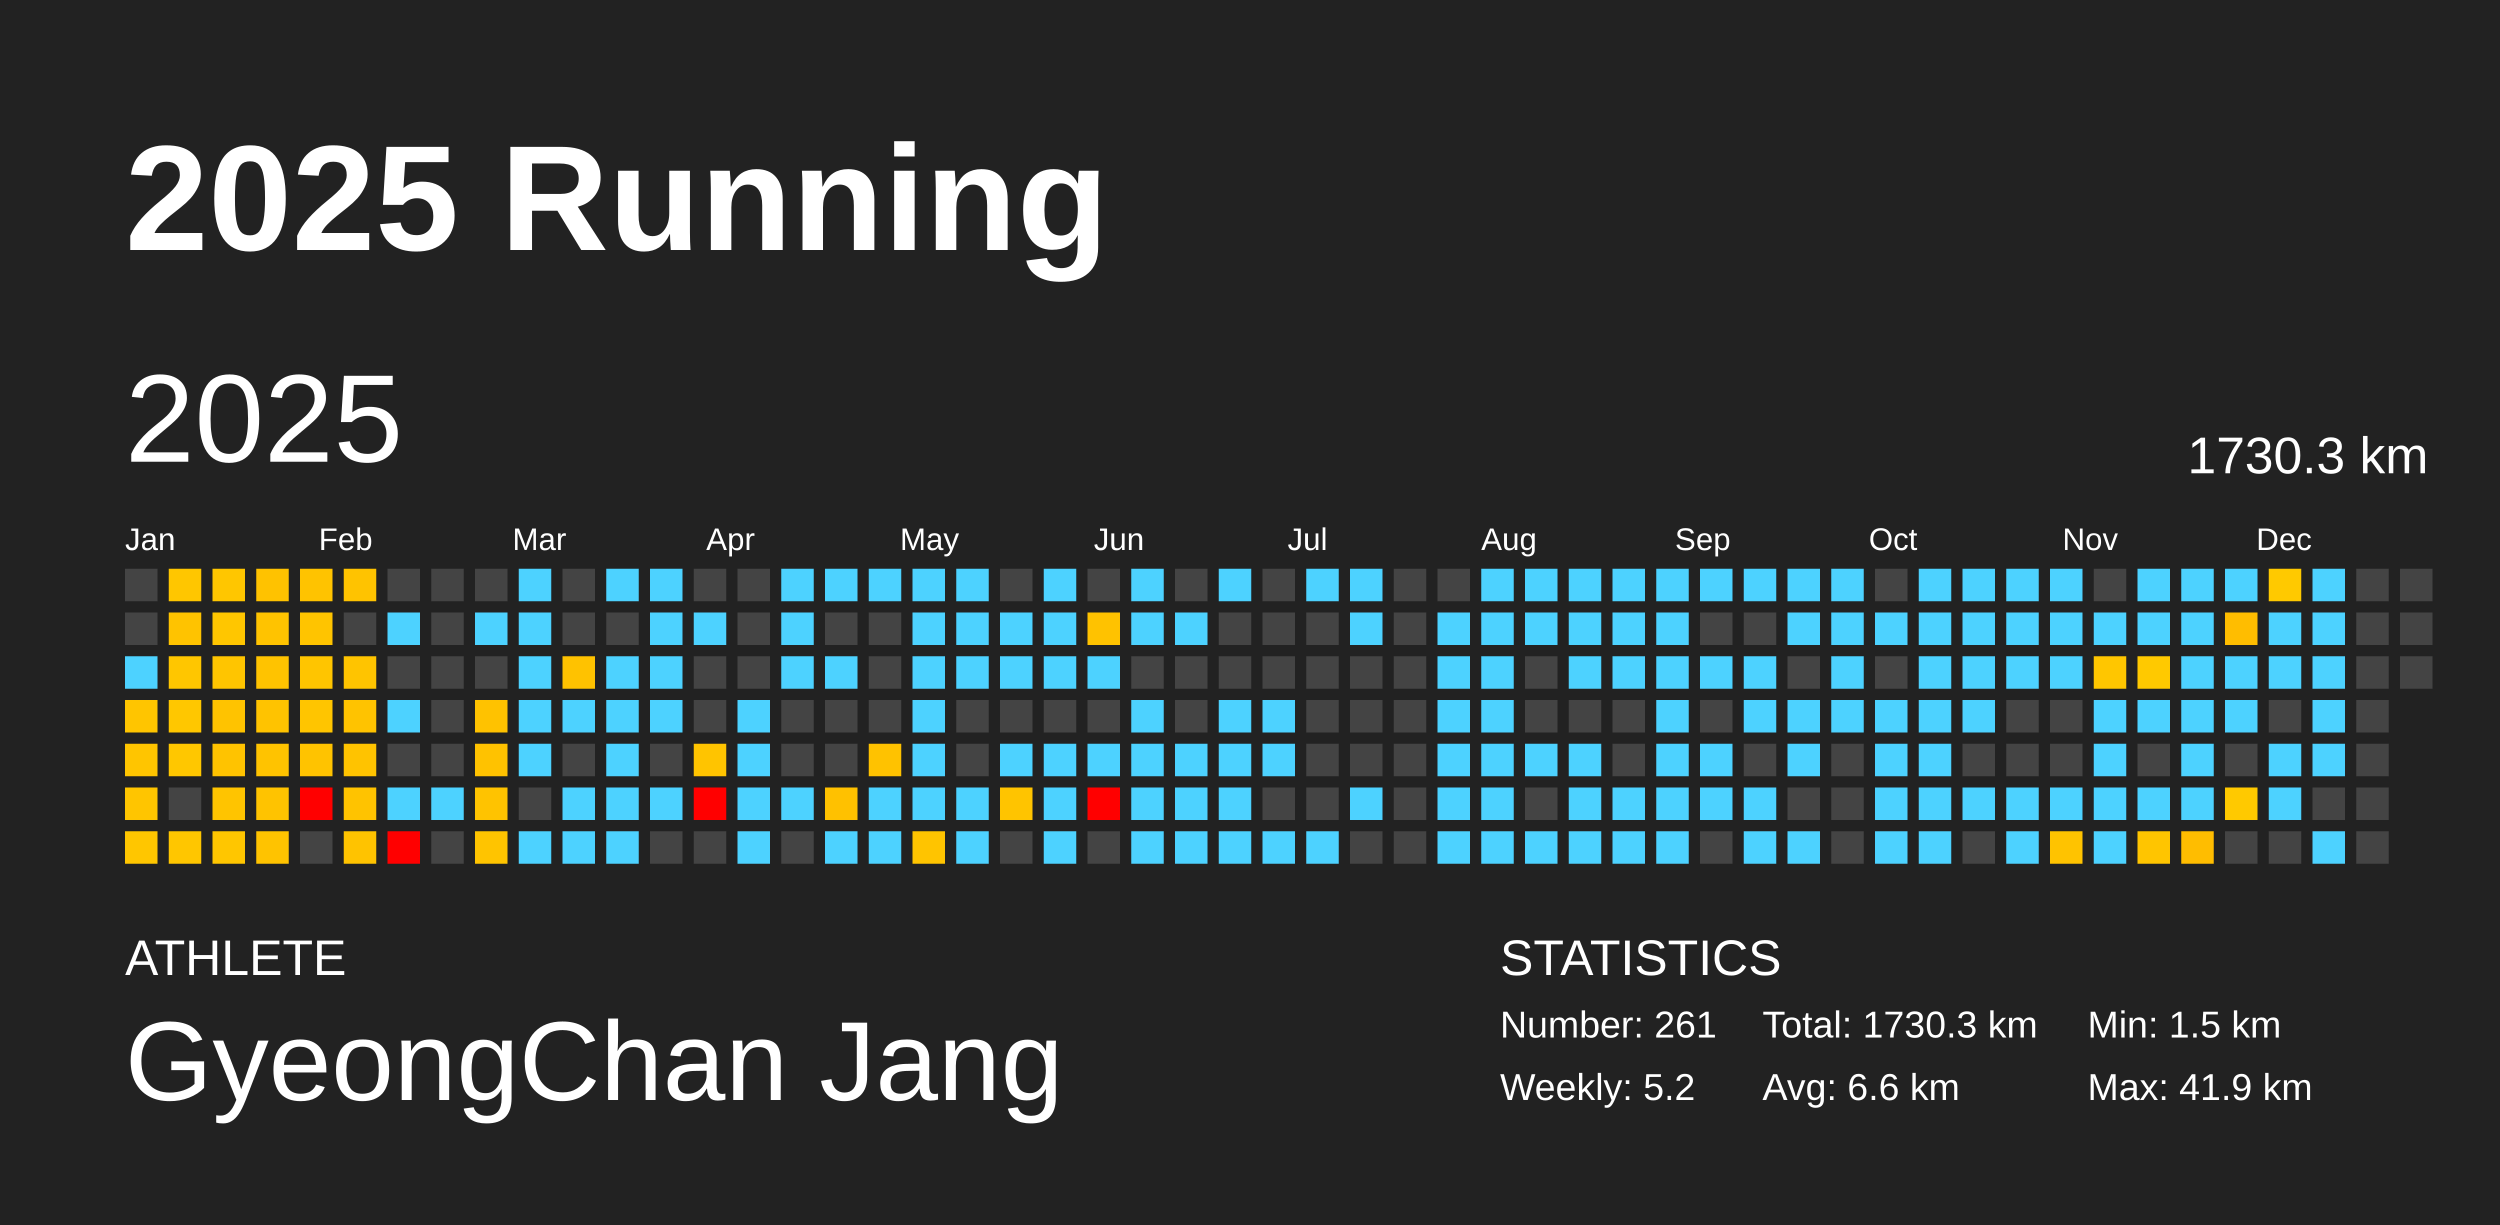
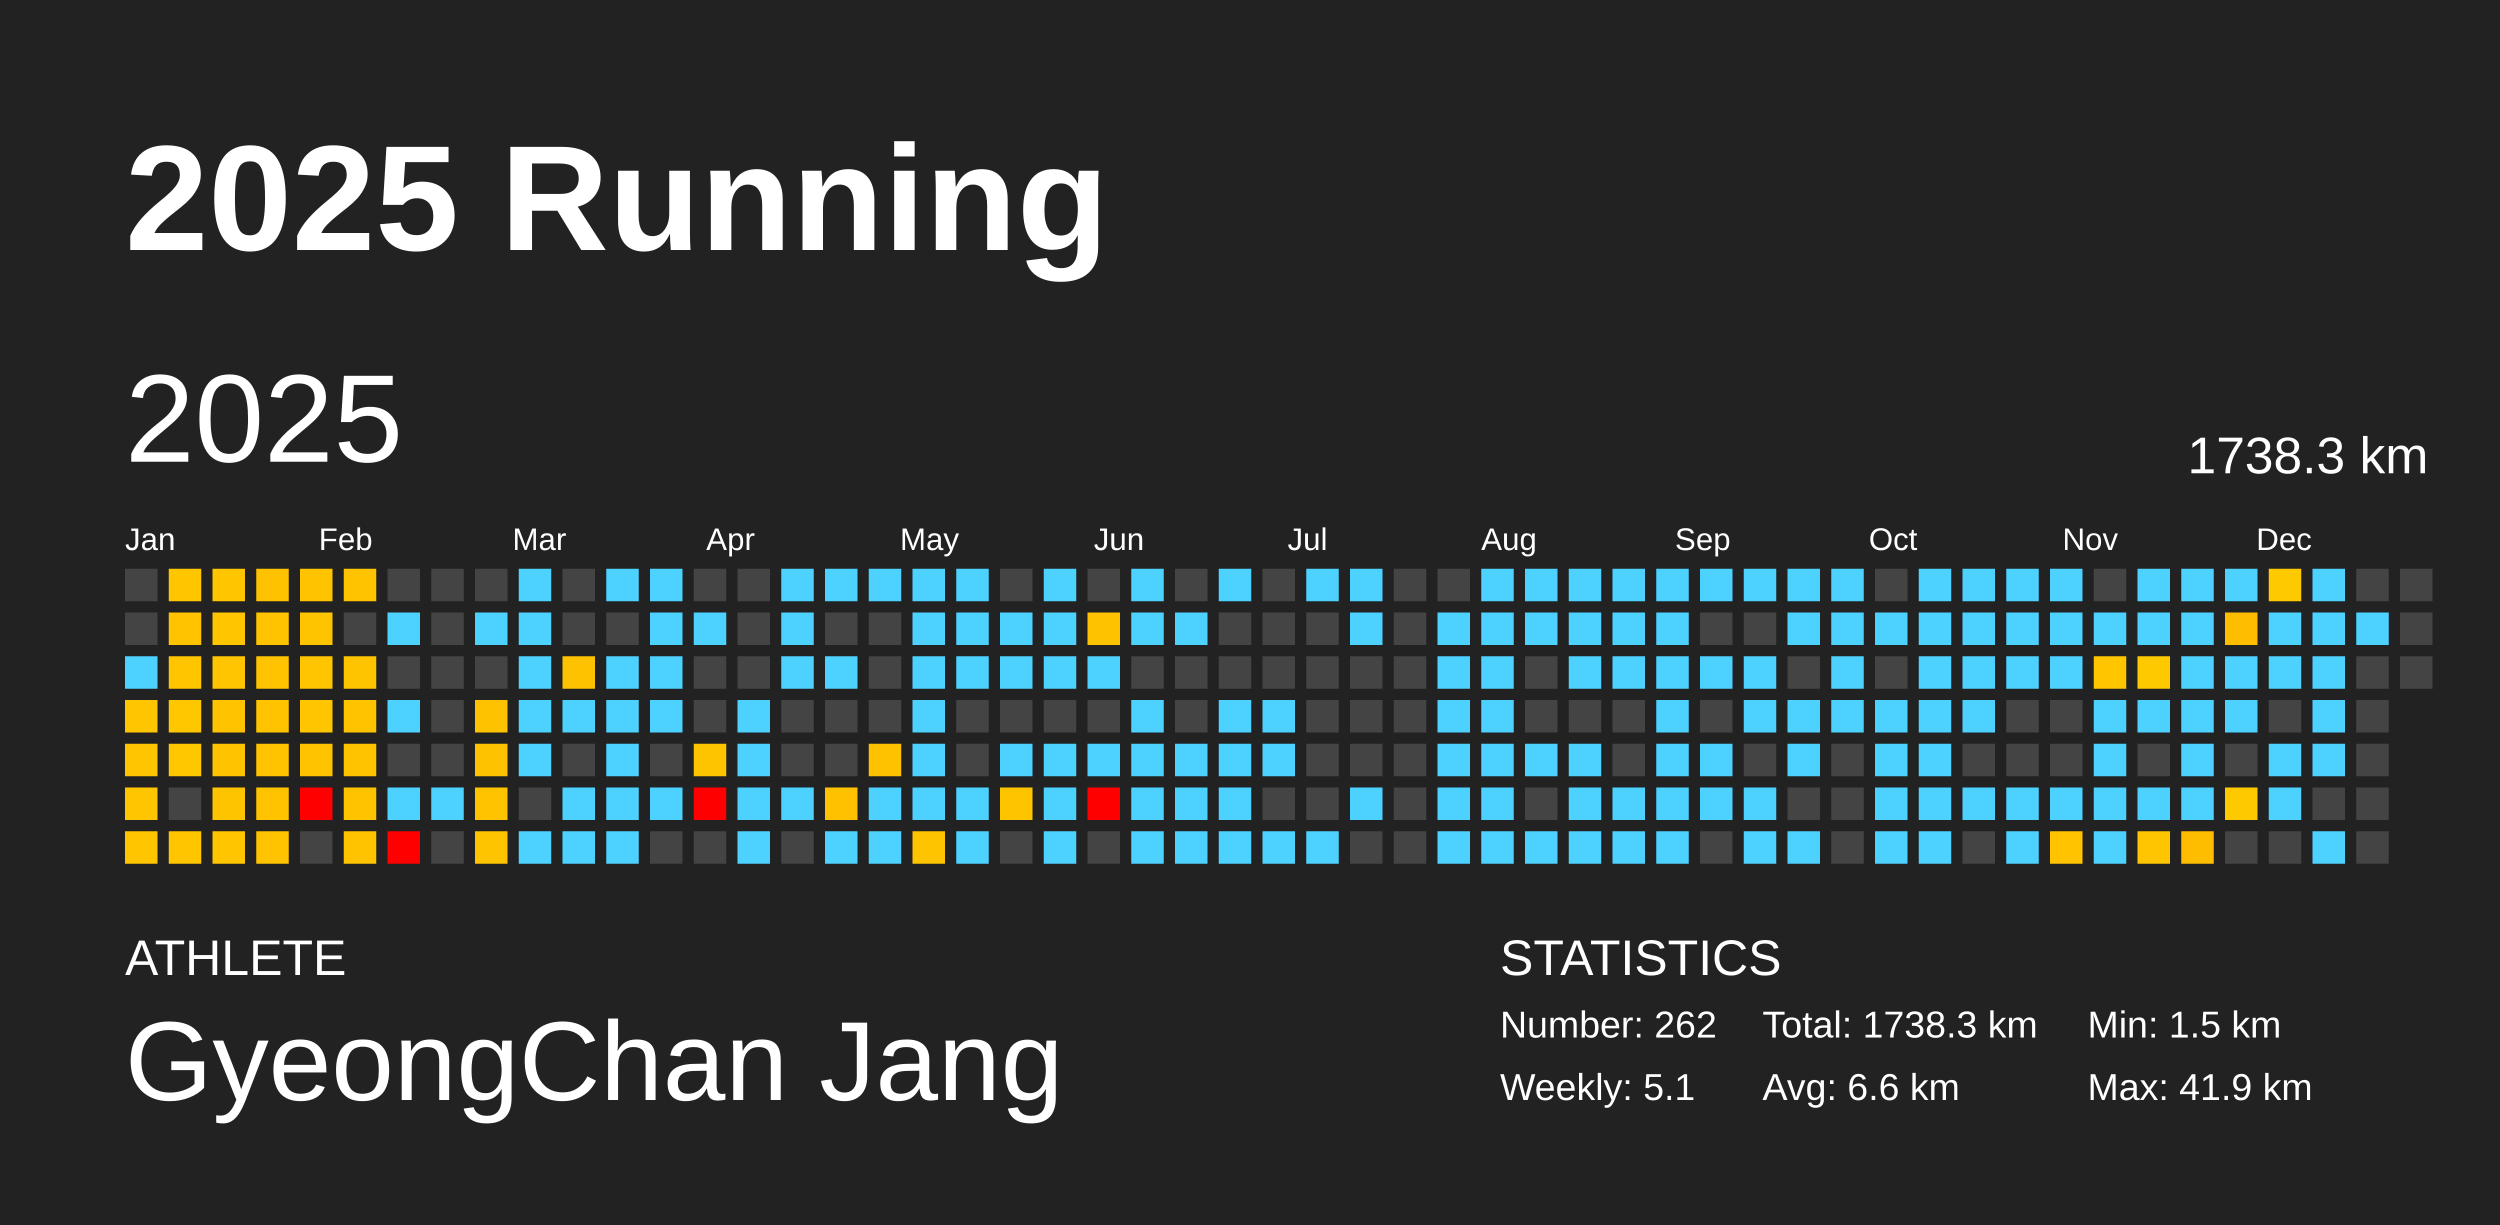
<svg xmlns="http://www.w3.org/2000/svg" baseProfile="full" height="98mm" version="1.1" viewBox="0,0,200,98" width="200mm">
  <defs />
  <rect fill="#222222" height="98" width="200" x="0" y="0" />
  <text fill="#FFFFFF" style="font-size:12px; font-family:Arial; font-weight:bold;" x="10" y="20">2025 Running</text>
  <text fill="#FFFFFF" style="font-size:4px; font-family:Arial" x="10" y="78">ATHLETE</text>
  <text fill="#FFFFFF" style="font-size:9px; font-family:Arial" x="10" y="88">GyeongChan Jang</text>
  <text fill="#FFFFFF" style="font-size:4px; font-family:Arial" x="120" y="78">STATISTICS</text>
-   <text fill="#FFFFFF" style="font-size:3px; font-family:Arial" x="120" y="83">Number: 261</text>
-   <text fill="#FFFFFF" style="font-size:3px; font-family:Arial" x="120" y="88">Weekly: 5.2</text>
-   <text fill="#FFFFFF" style="font-size:3px; font-family:Arial" x="141" y="83">Total: 1730.3 km</text>
+   <text fill="#FFFFFF" style="font-size:3px; font-family:Arial" x="120" y="83">Number: 262</text>
+   <text fill="#FFFFFF" style="font-size:3px; font-family:Arial" x="120" y="88">Weekly: 5.1</text>
+   <text fill="#FFFFFF" style="font-size:3px; font-family:Arial" x="141" y="83">Total: 1738.3 km</text>
  <text fill="#FFFFFF" style="font-size:3px; font-family:Arial" x="141" y="88">Avg: 6.6 km</text>
  <text fill="#FFFFFF" style="font-size:3px; font-family:Arial" x="167" y="83">Min: 1.5 km</text>
  <text fill="#FFFFFF" style="font-size:3px; font-family:Arial" x="167" y="88">Max: 41.9 km</text>
  <text dominant-baseline="hanging" fill="#FFFFFF" style="font-size:10.0px; font-family:Arial;" x="10" y="30">2025</text>
-   <text dominant-baseline="hanging" fill="#FFFFFF" style="font-size:4.125px; font-family:Arial;" x="175" y="35">1730.3 km</text>
+   <text dominant-baseline="hanging" fill="#FFFFFF" style="font-size:4.125px; font-family:Arial;" x="175" y="35">1738.3 km</text>
  <text fill="#FFFFFF" style="font-size:2.5px; font-family:Arial" x="10.0" y="44">Jan</text>
  <text fill="#FFFFFF" style="font-size:2.5px; font-family:Arial" x="25.5" y="44">Feb</text>
  <text fill="#FFFFFF" style="font-size:2.5px; font-family:Arial" x="41.0" y="44">Mar</text>
  <text fill="#FFFFFF" style="font-size:2.5px; font-family:Arial" x="56.5" y="44">Apr</text>
  <text fill="#FFFFFF" style="font-size:2.5px; font-family:Arial" x="72.0" y="44">May</text>
  <text fill="#FFFFFF" style="font-size:2.5px; font-family:Arial" x="87.5" y="44">Jun</text>
  <text fill="#FFFFFF" style="font-size:2.5px; font-family:Arial" x="103.0" y="44">Jul</text>
  <text fill="#FFFFFF" style="font-size:2.5px; font-family:Arial" x="118.5" y="44">Aug</text>
  <text fill="#FFFFFF" style="font-size:2.5px; font-family:Arial" x="134.0" y="44">Sep</text>
  <text fill="#FFFFFF" style="font-size:2.5px; font-family:Arial" x="149.5" y="44">Oct</text>
  <text fill="#FFFFFF" style="font-size:2.5px; font-family:Arial" x="165.0" y="44">Nov</text>
  <text fill="#FFFFFF" style="font-size:2.5px; font-family:Arial" x="180.5" y="44">Dec</text>
  <rect fill="#444444" height="2.6" width="2.6" x="10.0" y="45.5" />
  <rect fill="#444444" height="2.6" width="2.6" x="10.0" y="49.0" />
  <rect fill="#4dd2ff" height="2.6" width="2.6" x="10.0" y="52.5" />
  <rect fill="#ffc500" height="2.6" width="2.6" x="10.0" y="56.0" />
  <rect fill="#ffc500" height="2.6" width="2.6" x="10.0" y="59.5" />
  <rect fill="#ffc500" height="2.6" width="2.6" x="10.0" y="63.0" />
  <rect fill="#ffc600" height="2.6" width="2.6" x="10.0" y="66.5" />
  <rect fill="#ffc600" height="2.6" width="2.6" x="13.5" y="45.5" />
  <rect fill="#ffc300" height="2.6" width="2.6" x="13.5" y="49.0" />
  <rect fill="#ffc600" height="2.6" width="2.6" x="13.5" y="52.5" />
  <rect fill="#ffc700" height="2.6" width="2.6" x="13.5" y="56.0" />
  <rect fill="#ffc700" height="2.6" width="2.6" x="13.5" y="59.5" />
  <rect fill="#444444" height="2.6" width="2.6" x="13.5" y="63.0" />
  <rect fill="#ffc600" height="2.6" width="2.6" x="13.5" y="66.5" />
  <rect fill="#ffc600" height="2.6" width="2.6" x="17.0" y="45.5" />
  <rect fill="#ffc600" height="2.6" width="2.6" x="17.0" y="49.0" />
  <rect fill="#ffc500" height="2.6" width="2.6" x="17.0" y="52.5" />
  <rect fill="#ffc300" height="2.6" width="2.6" x="17.0" y="56.0" />
  <rect fill="#ffc300" height="2.6" width="2.6" x="17.0" y="59.5" />
  <rect fill="#ffc400" height="2.6" width="2.6" x="17.0" y="63.0" />
  <rect fill="#ffc600" height="2.6" width="2.6" x="17.0" y="66.5" />
  <rect fill="#ffc200" height="2.6" width="2.6" x="20.5" y="45.5" />
  <rect fill="#ffc300" height="2.6" width="2.6" x="20.5" y="49.0" />
  <rect fill="#ffc300" height="2.6" width="2.6" x="20.5" y="52.5" />
  <rect fill="#ffc300" height="2.6" width="2.6" x="20.5" y="56.0" />
  <rect fill="#ffc300" height="2.6" width="2.6" x="20.5" y="59.5" />
  <rect fill="#ffc300" height="2.6" width="2.6" x="20.5" y="63.0" />
  <rect fill="#ffc300" height="2.6" width="2.6" x="20.5" y="66.5" />
  <rect fill="#ffc300" height="2.6" width="2.6" x="24.0" y="45.5" />
  <rect fill="#ffc400" height="2.6" width="2.6" x="24.0" y="49.0" />
  <rect fill="#ffc500" height="2.6" width="2.6" x="24.0" y="52.5" />
  <rect fill="#ffc500" height="2.6" width="2.6" x="24.0" y="56.0" />
  <rect fill="#ffc300" height="2.6" width="2.6" x="24.0" y="59.5" />
  <rect fill="red" height="2.6" width="2.6" x="24.0" y="63.0" />
  <rect fill="#444444" height="2.6" width="2.6" x="24.0" y="66.5" />
  <rect fill="#ffc300" height="2.6" width="2.6" x="27.5" y="45.5" />
  <rect fill="#444444" height="2.6" width="2.6" x="27.5" y="49.0" />
  <rect fill="#ffc400" height="2.6" width="2.6" x="27.5" y="52.5" />
  <rect fill="#ffc300" height="2.6" width="2.6" x="27.5" y="56.0" />
  <rect fill="#ffc300" height="2.6" width="2.6" x="27.5" y="59.5" />
  <rect fill="#ffc300" height="2.6" width="2.6" x="27.5" y="63.0" />
  <rect fill="#ffc300" height="2.6" width="2.6" x="27.5" y="66.5" />
  <rect fill="#444444" height="2.6" width="2.6" x="31.0" y="45.5" />
  <rect fill="#4dd2ff" height="2.6" width="2.6" x="31.0" y="49.0" />
  <rect fill="#444444" height="2.6" width="2.6" x="31.0" y="52.5" />
  <rect fill="#4dd2ff" height="2.6" width="2.6" x="31.0" y="56.0" />
  <rect fill="#444444" height="2.6" width="2.6" x="31.0" y="59.5" />
  <rect fill="#4dd2ff" height="2.6" width="2.6" x="31.0" y="63.0" />
  <rect fill="red" height="2.6" width="2.6" x="31.0" y="66.5" />
  <rect fill="#444444" height="2.6" width="2.6" x="34.5" y="45.5" />
  <rect fill="#444444" height="2.6" width="2.6" x="34.5" y="49.0" />
  <rect fill="#444444" height="2.6" width="2.6" x="34.5" y="52.5" />
  <rect fill="#444444" height="2.6" width="2.6" x="34.5" y="56.0" />
  <rect fill="#444444" height="2.6" width="2.6" x="34.5" y="59.5" />
  <rect fill="#4dd2ff" height="2.6" width="2.6" x="34.5" y="63.0" />
  <rect fill="#444444" height="2.6" width="2.6" x="34.5" y="66.5" />
  <rect fill="#444444" height="2.6" width="2.6" x="38.0" y="45.5" />
  <rect fill="#4dd2ff" height="2.6" width="2.6" x="38.0" y="49.0" />
  <rect fill="#444444" height="2.6" width="2.6" x="38.0" y="52.5" />
  <rect fill="#ffc200" height="2.6" width="2.6" x="38.0" y="56.0" />
  <rect fill="#ffc200" height="2.6" width="2.6" x="38.0" y="59.5" />
  <rect fill="#ffc300" height="2.6" width="2.6" x="38.0" y="63.0" />
  <rect fill="#ffc400" height="2.6" width="2.6" x="38.0" y="66.5" />
  <rect fill="#4dd2ff" height="2.6" width="2.6" x="41.5" y="45.5" />
  <rect fill="#4dd2ff" height="2.6" width="2.6" x="41.5" y="49.0" />
  <rect fill="#4dd2ff" height="2.6" width="2.6" x="41.5" y="52.5" />
  <rect fill="#4dd2ff" height="2.6" width="2.6" x="41.5" y="56.0" />
  <rect fill="#4dd2ff" height="2.6" width="2.6" x="41.5" y="59.5" />
  <rect fill="#444444" height="2.6" width="2.6" x="41.5" y="63.0" />
  <rect fill="#4dd2ff" height="2.6" width="2.6" x="41.5" y="66.5" />
  <rect fill="#444444" height="2.6" width="2.6" x="45.0" y="45.5" />
  <rect fill="#444444" height="2.6" width="2.6" x="45.0" y="49.0" />
  <rect fill="#ffc200" height="2.6" width="2.6" x="45.0" y="52.5" />
  <rect fill="#4dd2ff" height="2.6" width="2.6" x="45.0" y="56.0" />
  <rect fill="#444444" height="2.6" width="2.6" x="45.0" y="59.5" />
  <rect fill="#4dd2ff" height="2.6" width="2.6" x="45.0" y="63.0" />
  <rect fill="#4dd2ff" height="2.6" width="2.6" x="45.0" y="66.5" />
  <rect fill="#4dd2ff" height="2.6" width="2.6" x="48.5" y="45.5" />
  <rect fill="#444444" height="2.6" width="2.6" x="48.5" y="49.0" />
  <rect fill="#4dd2ff" height="2.6" width="2.6" x="48.5" y="52.5" />
  <rect fill="#4dd2ff" height="2.6" width="2.6" x="48.5" y="56.0" />
  <rect fill="#4dd2ff" height="2.6" width="2.6" x="48.5" y="59.5" />
  <rect fill="#4dd2ff" height="2.6" width="2.6" x="48.5" y="63.0" />
  <rect fill="#4dd2ff" height="2.6" width="2.6" x="48.5" y="66.5" />
  <rect fill="#4dd2ff" height="2.6" width="2.6" x="52.0" y="45.5" />
  <rect fill="#4dd2ff" height="2.6" width="2.6" x="52.0" y="49.0" />
  <rect fill="#4dd2ff" height="2.6" width="2.6" x="52.0" y="52.5" />
  <rect fill="#4dd2ff" height="2.6" width="2.6" x="52.0" y="56.0" />
  <rect fill="#444444" height="2.6" width="2.6" x="52.0" y="59.5" />
  <rect fill="#4dd2ff" height="2.6" width="2.6" x="52.0" y="63.0" />
  <rect fill="#444444" height="2.6" width="2.6" x="52.0" y="66.5" />
  <rect fill="#444444" height="2.6" width="2.6" x="55.5" y="45.5" />
  <rect fill="#4dd2ff" height="2.6" width="2.6" x="55.5" y="49.0" />
  <rect fill="#444444" height="2.6" width="2.6" x="55.5" y="52.5" />
  <rect fill="#444444" height="2.6" width="2.6" x="55.5" y="56.0" />
  <rect fill="#ffc400" height="2.6" width="2.6" x="55.5" y="59.5" />
  <rect fill="red" height="2.6" width="2.6" x="55.5" y="63.0" />
  <rect fill="#444444" height="2.6" width="2.6" x="55.5" y="66.5" />
  <rect fill="#444444" height="2.6" width="2.6" x="59.0" y="45.5" />
  <rect fill="#444444" height="2.6" width="2.6" x="59.0" y="49.0" />
  <rect fill="#444444" height="2.6" width="2.6" x="59.0" y="52.5" />
  <rect fill="#4dd2ff" height="2.6" width="2.6" x="59.0" y="56.0" />
  <rect fill="#4dd2ff" height="2.6" width="2.6" x="59.0" y="59.5" />
  <rect fill="#4dd2ff" height="2.6" width="2.6" x="59.0" y="63.0" />
  <rect fill="#4dd2ff" height="2.6" width="2.6" x="59.0" y="66.5" />
  <rect fill="#4dd2ff" height="2.6" width="2.6" x="62.5" y="45.5" />
  <rect fill="#4dd2ff" height="2.6" width="2.6" x="62.5" y="49.0" />
  <rect fill="#4dd2ff" height="2.6" width="2.6" x="62.5" y="52.5" />
  <rect fill="#444444" height="2.6" width="2.6" x="62.5" y="56.0" />
  <rect fill="#444444" height="2.6" width="2.6" x="62.5" y="59.5" />
  <rect fill="#4dd2ff" height="2.6" width="2.6" x="62.5" y="63.0" />
  <rect fill="#444444" height="2.6" width="2.6" x="62.5" y="66.5" />
  <rect fill="#4dd2ff" height="2.6" width="2.6" x="66.0" y="45.5" />
  <rect fill="#444444" height="2.6" width="2.6" x="66.0" y="49.0" />
  <rect fill="#4dd2ff" height="2.6" width="2.6" x="66.0" y="52.5" />
  <rect fill="#444444" height="2.6" width="2.6" x="66.0" y="56.0" />
  <rect fill="#444444" height="2.6" width="2.6" x="66.0" y="59.5" />
  <rect fill="#ffc100" height="2.6" width="2.6" x="66.0" y="63.0" />
  <rect fill="#4dd2ff" height="2.6" width="2.6" x="66.0" y="66.5" />
  <rect fill="#4dd2ff" height="2.6" width="2.6" x="69.5" y="45.5" />
  <rect fill="#444444" height="2.6" width="2.6" x="69.5" y="49.0" />
  <rect fill="#444444" height="2.6" width="2.6" x="69.5" y="52.5" />
  <rect fill="#444444" height="2.6" width="2.6" x="69.5" y="56.0" />
  <rect fill="#ffc200" height="2.6" width="2.6" x="69.5" y="59.5" />
  <rect fill="#4dd2ff" height="2.6" width="2.6" x="69.5" y="63.0" />
  <rect fill="#4dd2ff" height="2.6" width="2.6" x="69.5" y="66.5" />
  <rect fill="#4dd2ff" height="2.6" width="2.6" x="73.0" y="45.5" />
  <rect fill="#4dd2ff" height="2.6" width="2.6" x="73.0" y="49.0" />
  <rect fill="#4dd2ff" height="2.6" width="2.6" x="73.0" y="52.5" />
  <rect fill="#4dd2ff" height="2.6" width="2.6" x="73.0" y="56.0" />
  <rect fill="#4dd2ff" height="2.6" width="2.6" x="73.0" y="59.5" />
  <rect fill="#4dd2ff" height="2.6" width="2.6" x="73.0" y="63.0" />
  <rect fill="#ffc400" height="2.6" width="2.6" x="73.0" y="66.5" />
  <rect fill="#4dd2ff" height="2.6" width="2.6" x="76.5" y="45.5" />
  <rect fill="#4dd2ff" height="2.6" width="2.6" x="76.5" y="49.0" />
  <rect fill="#4dd2ff" height="2.6" width="2.6" x="76.5" y="52.5" />
  <rect fill="#444444" height="2.6" width="2.6" x="76.5" y="56.0" />
  <rect fill="#444444" height="2.6" width="2.6" x="76.5" y="59.5" />
  <rect fill="#4dd2ff" height="2.6" width="2.6" x="76.5" y="63.0" />
  <rect fill="#4dd2ff" height="2.6" width="2.6" x="76.5" y="66.5" />
  <rect fill="#444444" height="2.6" width="2.6" x="80.0" y="45.5" />
  <rect fill="#4dd2ff" height="2.6" width="2.6" x="80.0" y="49.0" />
  <rect fill="#4dd2ff" height="2.6" width="2.6" x="80.0" y="52.5" />
  <rect fill="#444444" height="2.6" width="2.6" x="80.0" y="56.0" />
  <rect fill="#4dd2ff" height="2.6" width="2.6" x="80.0" y="59.5" />
  <rect fill="#ffc400" height="2.6" width="2.6" x="80.0" y="63.0" />
  <rect fill="#444444" height="2.6" width="2.6" x="80.0" y="66.5" />
  <rect fill="#4dd2ff" height="2.6" width="2.6" x="83.5" y="45.5" />
  <rect fill="#4dd2ff" height="2.6" width="2.6" x="83.5" y="49.0" />
  <rect fill="#4dd2ff" height="2.6" width="2.6" x="83.5" y="52.5" />
  <rect fill="#444444" height="2.6" width="2.6" x="83.5" y="56.0" />
  <rect fill="#4dd2ff" height="2.6" width="2.6" x="83.5" y="59.5" />
  <rect fill="#4dd2ff" height="2.6" width="2.6" x="83.5" y="63.0" />
  <rect fill="#4dd2ff" height="2.6" width="2.6" x="83.5" y="66.5" />
  <rect fill="#444444" height="2.6" width="2.6" x="87.0" y="45.5" />
  <rect fill="#ffc200" height="2.6" width="2.6" x="87.0" y="49.0" />
  <rect fill="#4dd2ff" height="2.6" width="2.6" x="87.0" y="52.5" />
  <rect fill="#444444" height="2.6" width="2.6" x="87.0" y="56.0" />
  <rect fill="#4dd2ff" height="2.6" width="2.6" x="87.0" y="59.5" />
  <rect fill="red" height="2.6" width="2.6" x="87.0" y="63.0" />
  <rect fill="#444444" height="2.6" width="2.6" x="87.0" y="66.5" />
  <rect fill="#4dd2ff" height="2.6" width="2.6" x="90.5" y="45.5" />
  <rect fill="#4dd2ff" height="2.6" width="2.6" x="90.5" y="49.0" />
  <rect fill="#444444" height="2.6" width="2.6" x="90.5" y="52.5" />
  <rect fill="#4dd2ff" height="2.6" width="2.6" x="90.5" y="56.0" />
  <rect fill="#4dd2ff" height="2.6" width="2.6" x="90.5" y="59.5" />
  <rect fill="#4dd2ff" height="2.6" width="2.6" x="90.5" y="63.0" />
  <rect fill="#4dd2ff" height="2.6" width="2.6" x="90.5" y="66.5" />
  <rect fill="#444444" height="2.6" width="2.6" x="94.0" y="45.5" />
  <rect fill="#4dd2ff" height="2.6" width="2.6" x="94.0" y="49.0" />
  <rect fill="#444444" height="2.6" width="2.6" x="94.0" y="52.5" />
  <rect fill="#444444" height="2.6" width="2.6" x="94.0" y="56.0" />
  <rect fill="#4dd2ff" height="2.6" width="2.6" x="94.0" y="59.5" />
  <rect fill="#4dd2ff" height="2.6" width="2.6" x="94.0" y="63.0" />
  <rect fill="#4dd2ff" height="2.6" width="2.6" x="94.0" y="66.5" />
  <rect fill="#4dd2ff" height="2.6" width="2.6" x="97.5" y="45.5" />
  <rect fill="#444444" height="2.6" width="2.6" x="97.5" y="49.0" />
  <rect fill="#444444" height="2.6" width="2.6" x="97.5" y="52.5" />
  <rect fill="#4dd2ff" height="2.6" width="2.6" x="97.5" y="56.0" />
  <rect fill="#4dd2ff" height="2.6" width="2.6" x="97.5" y="59.5" />
  <rect fill="#4dd2ff" height="2.6" width="2.6" x="97.5" y="63.0" />
  <rect fill="#4dd2ff" height="2.6" width="2.6" x="97.5" y="66.5" />
  <rect fill="#444444" height="2.6" width="2.6" x="101.0" y="45.5" />
  <rect fill="#444444" height="2.6" width="2.6" x="101.0" y="49.0" />
  <rect fill="#444444" height="2.6" width="2.6" x="101.0" y="52.5" />
  <rect fill="#4dd2ff" height="2.6" width="2.6" x="101.0" y="56.0" />
  <rect fill="#4dd2ff" height="2.6" width="2.6" x="101.0" y="59.5" />
  <rect fill="#444444" height="2.6" width="2.6" x="101.0" y="63.0" />
  <rect fill="#4dd2ff" height="2.6" width="2.6" x="101.0" y="66.5" />
  <rect fill="#4dd2ff" height="2.6" width="2.6" x="104.5" y="45.5" />
  <rect fill="#444444" height="2.6" width="2.6" x="104.5" y="49.0" />
  <rect fill="#444444" height="2.6" width="2.6" x="104.5" y="52.5" />
  <rect fill="#444444" height="2.6" width="2.6" x="104.5" y="56.0" />
  <rect fill="#444444" height="2.6" width="2.6" x="104.5" y="59.5" />
  <rect fill="#444444" height="2.6" width="2.6" x="104.5" y="63.0" />
  <rect fill="#4dd2ff" height="2.6" width="2.6" x="104.5" y="66.5" />
  <rect fill="#4dd2ff" height="2.6" width="2.6" x="108.0" y="45.5" />
  <rect fill="#4dd2ff" height="2.6" width="2.6" x="108.0" y="49.0" />
  <rect fill="#444444" height="2.6" width="2.6" x="108.0" y="52.5" />
  <rect fill="#444444" height="2.6" width="2.6" x="108.0" y="56.0" />
  <rect fill="#444444" height="2.6" width="2.6" x="108.0" y="59.5" />
  <rect fill="#4dd2ff" height="2.6" width="2.6" x="108.0" y="63.0" />
  <rect fill="#444444" height="2.6" width="2.6" x="108.0" y="66.5" />
  <rect fill="#444444" height="2.6" width="2.6" x="111.5" y="45.5" />
  <rect fill="#444444" height="2.6" width="2.6" x="111.5" y="49.0" />
  <rect fill="#444444" height="2.6" width="2.6" x="111.5" y="52.5" />
  <rect fill="#444444" height="2.6" width="2.6" x="111.5" y="56.0" />
  <rect fill="#444444" height="2.6" width="2.6" x="111.5" y="59.5" />
  <rect fill="#444444" height="2.6" width="2.6" x="111.5" y="63.0" />
  <rect fill="#444444" height="2.6" width="2.6" x="111.5" y="66.5" />
  <rect fill="#444444" height="2.6" width="2.6" x="115.0" y="45.5" />
  <rect fill="#4dd2ff" height="2.6" width="2.6" x="115.0" y="49.0" />
  <rect fill="#4dd2ff" height="2.6" width="2.6" x="115.0" y="52.5" />
  <rect fill="#4dd2ff" height="2.6" width="2.6" x="115.0" y="56.0" />
  <rect fill="#4dd2ff" height="2.6" width="2.6" x="115.0" y="59.5" />
  <rect fill="#4dd2ff" height="2.6" width="2.6" x="115.0" y="63.0" />
  <rect fill="#4dd2ff" height="2.6" width="2.6" x="115.0" y="66.5" />
  <rect fill="#4dd2ff" height="2.6" width="2.6" x="118.5" y="45.5" />
  <rect fill="#4dd2ff" height="2.6" width="2.6" x="118.5" y="49.0" />
  <rect fill="#4dd2ff" height="2.6" width="2.6" x="118.5" y="52.5" />
  <rect fill="#4dd2ff" height="2.6" width="2.6" x="118.5" y="56.0" />
  <rect fill="#4dd2ff" height="2.6" width="2.6" x="118.5" y="59.5" />
  <rect fill="#4dd2ff" height="2.6" width="2.6" x="118.5" y="63.0" />
  <rect fill="#4dd2ff" height="2.6" width="2.6" x="118.5" y="66.5" />
  <rect fill="#4dd2ff" height="2.6" width="2.6" x="122.0" y="45.5" />
  <rect fill="#4dd2ff" height="2.6" width="2.6" x="122.0" y="49.0" />
  <rect fill="#444444" height="2.6" width="2.6" x="122.0" y="52.5" />
  <rect fill="#444444" height="2.6" width="2.6" x="122.0" y="56.0" />
  <rect fill="#4dd2ff" height="2.6" width="2.6" x="122.0" y="59.5" />
  <rect fill="#444444" height="2.6" width="2.6" x="122.0" y="63.0" />
  <rect fill="#4dd2ff" height="2.6" width="2.6" x="122.0" y="66.5" />
  <rect fill="#4dd2ff" height="2.6" width="2.6" x="125.5" y="45.5" />
  <rect fill="#4dd2ff" height="2.6" width="2.6" x="125.5" y="49.0" />
  <rect fill="#4dd2ff" height="2.6" width="2.6" x="125.5" y="52.5" />
  <rect fill="#444444" height="2.6" width="2.6" x="125.5" y="56.0" />
  <rect fill="#4dd2ff" height="2.6" width="2.6" x="125.5" y="59.5" />
  <rect fill="#4dd2ff" height="2.6" width="2.6" x="125.5" y="63.0" />
  <rect fill="#4dd2ff" height="2.6" width="2.6" x="125.5" y="66.5" />
  <rect fill="#4dd2ff" height="2.6" width="2.6" x="129.0" y="45.5" />
  <rect fill="#4dd2ff" height="2.6" width="2.6" x="129.0" y="49.0" />
  <rect fill="#4dd2ff" height="2.6" width="2.6" x="129.0" y="52.5" />
  <rect fill="#444444" height="2.6" width="2.6" x="129.0" y="56.0" />
  <rect fill="#444444" height="2.6" width="2.6" x="129.0" y="59.5" />
  <rect fill="#4dd2ff" height="2.6" width="2.6" x="129.0" y="63.0" />
  <rect fill="#4dd2ff" height="2.6" width="2.6" x="129.0" y="66.5" />
  <rect fill="#4dd2ff" height="2.6" width="2.6" x="132.5" y="45.5" />
  <rect fill="#4dd2ff" height="2.6" width="2.6" x="132.5" y="49.0" />
  <rect fill="#4dd2ff" height="2.6" width="2.6" x="132.5" y="52.5" />
  <rect fill="#4dd2ff" height="2.6" width="2.6" x="132.5" y="56.0" />
  <rect fill="#4dd2ff" height="2.6" width="2.6" x="132.5" y="59.5" />
  <rect fill="#4dd2ff" height="2.6" width="2.6" x="132.5" y="63.0" />
  <rect fill="#4dd2ff" height="2.6" width="2.6" x="132.5" y="66.5" />
  <rect fill="#4dd2ff" height="2.6" width="2.6" x="136.0" y="45.5" />
  <rect fill="#444444" height="2.6" width="2.6" x="136.0" y="49.0" />
  <rect fill="#4dd2ff" height="2.6" width="2.6" x="136.0" y="52.5" />
  <rect fill="#444444" height="2.6" width="2.6" x="136.0" y="56.0" />
  <rect fill="#4dd2ff" height="2.6" width="2.6" x="136.0" y="59.5" />
  <rect fill="#4dd2ff" height="2.6" width="2.6" x="136.0" y="63.0" />
  <rect fill="#444444" height="2.6" width="2.6" x="136.0" y="66.5" />
  <rect fill="#4dd2ff" height="2.6" width="2.6" x="139.5" y="45.5" />
  <rect fill="#444444" height="2.6" width="2.6" x="139.5" y="49.0" />
  <rect fill="#4dd2ff" height="2.6" width="2.6" x="139.5" y="52.5" />
  <rect fill="#4dd2ff" height="2.6" width="2.6" x="139.5" y="56.0" />
  <rect fill="#444444" height="2.6" width="2.6" x="139.5" y="59.5" />
  <rect fill="#4dd2ff" height="2.6" width="2.6" x="139.5" y="63.0" />
  <rect fill="#4dd2ff" height="2.6" width="2.6" x="139.5" y="66.5" />
  <rect fill="#4dd2ff" height="2.6" width="2.6" x="143.0" y="45.5" />
  <rect fill="#4dd2ff" height="2.6" width="2.6" x="143.0" y="49.0" />
  <rect fill="#444444" height="2.6" width="2.6" x="143.0" y="52.5" />
  <rect fill="#4dd2ff" height="2.6" width="2.6" x="143.0" y="56.0" />
  <rect fill="#4dd2ff" height="2.6" width="2.6" x="143.0" y="59.5" />
  <rect fill="#444444" height="2.6" width="2.6" x="143.0" y="63.0" />
  <rect fill="#4dd2ff" height="2.6" width="2.6" x="143.0" y="66.5" />
  <rect fill="#4dd2ff" height="2.6" width="2.6" x="146.5" y="45.5" />
  <rect fill="#4dd2ff" height="2.6" width="2.6" x="146.5" y="49.0" />
  <rect fill="#4dd2ff" height="2.6" width="2.6" x="146.5" y="52.5" />
  <rect fill="#4dd2ff" height="2.6" width="2.6" x="146.5" y="56.0" />
  <rect fill="#444444" height="2.6" width="2.6" x="146.5" y="59.5" />
  <rect fill="#444444" height="2.6" width="2.6" x="146.5" y="63.0" />
  <rect fill="#444444" height="2.6" width="2.6" x="146.5" y="66.5" />
  <rect fill="#444444" height="2.6" width="2.6" x="150.0" y="45.5" />
  <rect fill="#4dd2ff" height="2.6" width="2.6" x="150.0" y="49.0" />
  <rect fill="#444444" height="2.6" width="2.6" x="150.0" y="52.5" />
  <rect fill="#4dd2ff" height="2.6" width="2.6" x="150.0" y="56.0" />
  <rect fill="#4dd2ff" height="2.6" width="2.6" x="150.0" y="59.5" />
  <rect fill="#4dd2ff" height="2.6" width="2.6" x="150.0" y="63.0" />
  <rect fill="#4dd2ff" height="2.6" width="2.6" x="150.0" y="66.5" />
  <rect fill="#4dd2ff" height="2.6" width="2.6" x="153.5" y="45.5" />
  <rect fill="#4dd2ff" height="2.6" width="2.6" x="153.5" y="49.0" />
  <rect fill="#4dd2ff" height="2.6" width="2.6" x="153.5" y="52.5" />
  <rect fill="#4dd2ff" height="2.6" width="2.6" x="153.5" y="56.0" />
  <rect fill="#4dd2ff" height="2.6" width="2.6" x="153.5" y="59.5" />
  <rect fill="#4dd2ff" height="2.6" width="2.6" x="153.5" y="63.0" />
  <rect fill="#4dd2ff" height="2.6" width="2.6" x="153.5" y="66.5" />
  <rect fill="#4dd2ff" height="2.6" width="2.6" x="157.0" y="45.5" />
  <rect fill="#4dd2ff" height="2.6" width="2.6" x="157.0" y="49.0" />
  <rect fill="#4dd2ff" height="2.6" width="2.6" x="157.0" y="52.5" />
  <rect fill="#4dd2ff" height="2.6" width="2.6" x="157.0" y="56.0" />
  <rect fill="#444444" height="2.6" width="2.6" x="157.0" y="59.5" />
  <rect fill="#4dd2ff" height="2.6" width="2.6" x="157.0" y="63.0" />
  <rect fill="#444444" height="2.6" width="2.6" x="157.0" y="66.5" />
  <rect fill="#4dd2ff" height="2.6" width="2.6" x="160.5" y="45.5" />
  <rect fill="#4dd2ff" height="2.6" width="2.6" x="160.5" y="49.0" />
  <rect fill="#4dd2ff" height="2.6" width="2.6" x="160.5" y="52.5" />
  <rect fill="#444444" height="2.6" width="2.6" x="160.5" y="56.0" />
  <rect fill="#444444" height="2.6" width="2.6" x="160.5" y="59.5" />
  <rect fill="#4dd2ff" height="2.6" width="2.6" x="160.5" y="63.0" />
  <rect fill="#4dd2ff" height="2.6" width="2.6" x="160.5" y="66.5" />
  <rect fill="#4dd2ff" height="2.6" width="2.6" x="164.0" y="45.5" />
  <rect fill="#4dd2ff" height="2.6" width="2.6" x="164.0" y="49.0" />
  <rect fill="#4dd2ff" height="2.6" width="2.6" x="164.0" y="52.5" />
  <rect fill="#444444" height="2.6" width="2.6" x="164.0" y="56.0" />
  <rect fill="#444444" height="2.6" width="2.6" x="164.0" y="59.5" />
  <rect fill="#4dd2ff" height="2.6" width="2.6" x="164.0" y="63.0" />
  <rect fill="#ffc300" height="2.6" width="2.6" x="164.0" y="66.5" />
  <rect fill="#444444" height="2.6" width="2.6" x="167.5" y="45.5" />
  <rect fill="#4dd2ff" height="2.6" width="2.6" x="167.5" y="49.0" />
  <rect fill="#ffc600" height="2.6" width="2.6" x="167.5" y="52.5" />
  <rect fill="#4dd2ff" height="2.6" width="2.6" x="167.5" y="56.0" />
  <rect fill="#4dd2ff" height="2.6" width="2.6" x="167.5" y="59.5" />
  <rect fill="#4dd2ff" height="2.6" width="2.6" x="167.5" y="63.0" />
  <rect fill="#4dd2ff" height="2.6" width="2.6" x="167.5" y="66.5" />
  <rect fill="#4dd2ff" height="2.6" width="2.6" x="171.0" y="45.5" />
  <rect fill="#4dd2ff" height="2.6" width="2.6" x="171.0" y="49.0" />
  <rect fill="#ffc900" height="2.6" width="2.6" x="171.0" y="52.5" />
  <rect fill="#4dd2ff" height="2.6" width="2.6" x="171.0" y="56.0" />
  <rect fill="#444444" height="2.6" width="2.6" x="171.0" y="59.5" />
  <rect fill="#4dd2ff" height="2.6" width="2.6" x="171.0" y="63.0" />
  <rect fill="#ffc500" height="2.6" width="2.6" x="171.0" y="66.5" />
  <rect fill="#4dd2ff" height="2.6" width="2.6" x="174.5" y="45.5" />
  <rect fill="#4dd2ff" height="2.6" width="2.6" x="174.5" y="49.0" />
  <rect fill="#4dd2ff" height="2.6" width="2.6" x="174.5" y="52.5" />
  <rect fill="#4dd2ff" height="2.6" width="2.6" x="174.5" y="56.0" />
  <rect fill="#4dd2ff" height="2.6" width="2.6" x="174.5" y="59.5" />
  <rect fill="#4dd2ff" height="2.6" width="2.6" x="174.5" y="63.0" />
  <rect fill="#ffbd00" height="2.6" width="2.6" x="174.5" y="66.5" />
  <rect fill="#4dd2ff" height="2.6" width="2.6" x="178.0" y="45.5" />
  <rect fill="#ffbd00" height="2.6" width="2.6" x="178.0" y="49.0" />
  <rect fill="#4dd2ff" height="2.6" width="2.6" x="178.0" y="52.5" />
  <rect fill="#4dd2ff" height="2.6" width="2.6" x="178.0" y="56.0" />
  <rect fill="#444444" height="2.6" width="2.6" x="178.0" y="59.5" />
  <rect fill="#ffc900" height="2.6" width="2.6" x="178.0" y="63.0" />
  <rect fill="#444444" height="2.6" width="2.6" x="178.0" y="66.5" />
  <rect fill="#ffc900" height="2.6" width="2.6" x="181.5" y="45.5" />
  <rect fill="#4dd2ff" height="2.6" width="2.6" x="181.5" y="49.0" />
  <rect fill="#4dd2ff" height="2.6" width="2.6" x="181.5" y="52.5" />
  <rect fill="#444444" height="2.6" width="2.6" x="181.5" y="56.0" />
  <rect fill="#4dd2ff" height="2.6" width="2.6" x="181.5" y="59.5" />
  <rect fill="#4dd2ff" height="2.6" width="2.6" x="181.5" y="63.0" />
  <rect fill="#444444" height="2.6" width="2.6" x="181.5" y="66.5" />
  <rect fill="#4dd2ff" height="2.6" width="2.6" x="185.0" y="45.5" />
  <rect fill="#4dd2ff" height="2.6" width="2.6" x="185.0" y="49.0" />
  <rect fill="#4dd2ff" height="2.6" width="2.6" x="185.0" y="52.5" />
  <rect fill="#4dd2ff" height="2.6" width="2.6" x="185.0" y="56.0" />
  <rect fill="#4dd2ff" height="2.6" width="2.6" x="185.0" y="59.5" />
  <rect fill="#444444" height="2.6" width="2.6" x="185.0" y="63.0" />
  <rect fill="#4dd2ff" height="2.6" width="2.6" x="185.0" y="66.5" />
  <rect fill="#444444" height="2.6" width="2.6" x="188.5" y="45.5" />
-   <rect fill="#444444" height="2.6" width="2.6" x="188.5" y="49.0" />
+   <rect fill="#4dd2ff" height="2.6" width="2.6" x="188.5" y="49.0" />
  <rect fill="#444444" height="2.6" width="2.6" x="188.5" y="52.5" />
  <rect fill="#444444" height="2.6" width="2.6" x="188.5" y="56.0" />
  <rect fill="#444444" height="2.6" width="2.6" x="188.5" y="59.5" />
  <rect fill="#444444" height="2.6" width="2.6" x="188.5" y="63.0" />
  <rect fill="#444444" height="2.6" width="2.6" x="188.5" y="66.5" />
  <rect fill="#444444" height="2.6" width="2.6" x="192.0" y="45.5" />
  <rect fill="#444444" height="2.6" width="2.6" x="192.0" y="49.0" />
  <rect fill="#444444" height="2.6" width="2.6" x="192.0" y="52.5" />
</svg>
